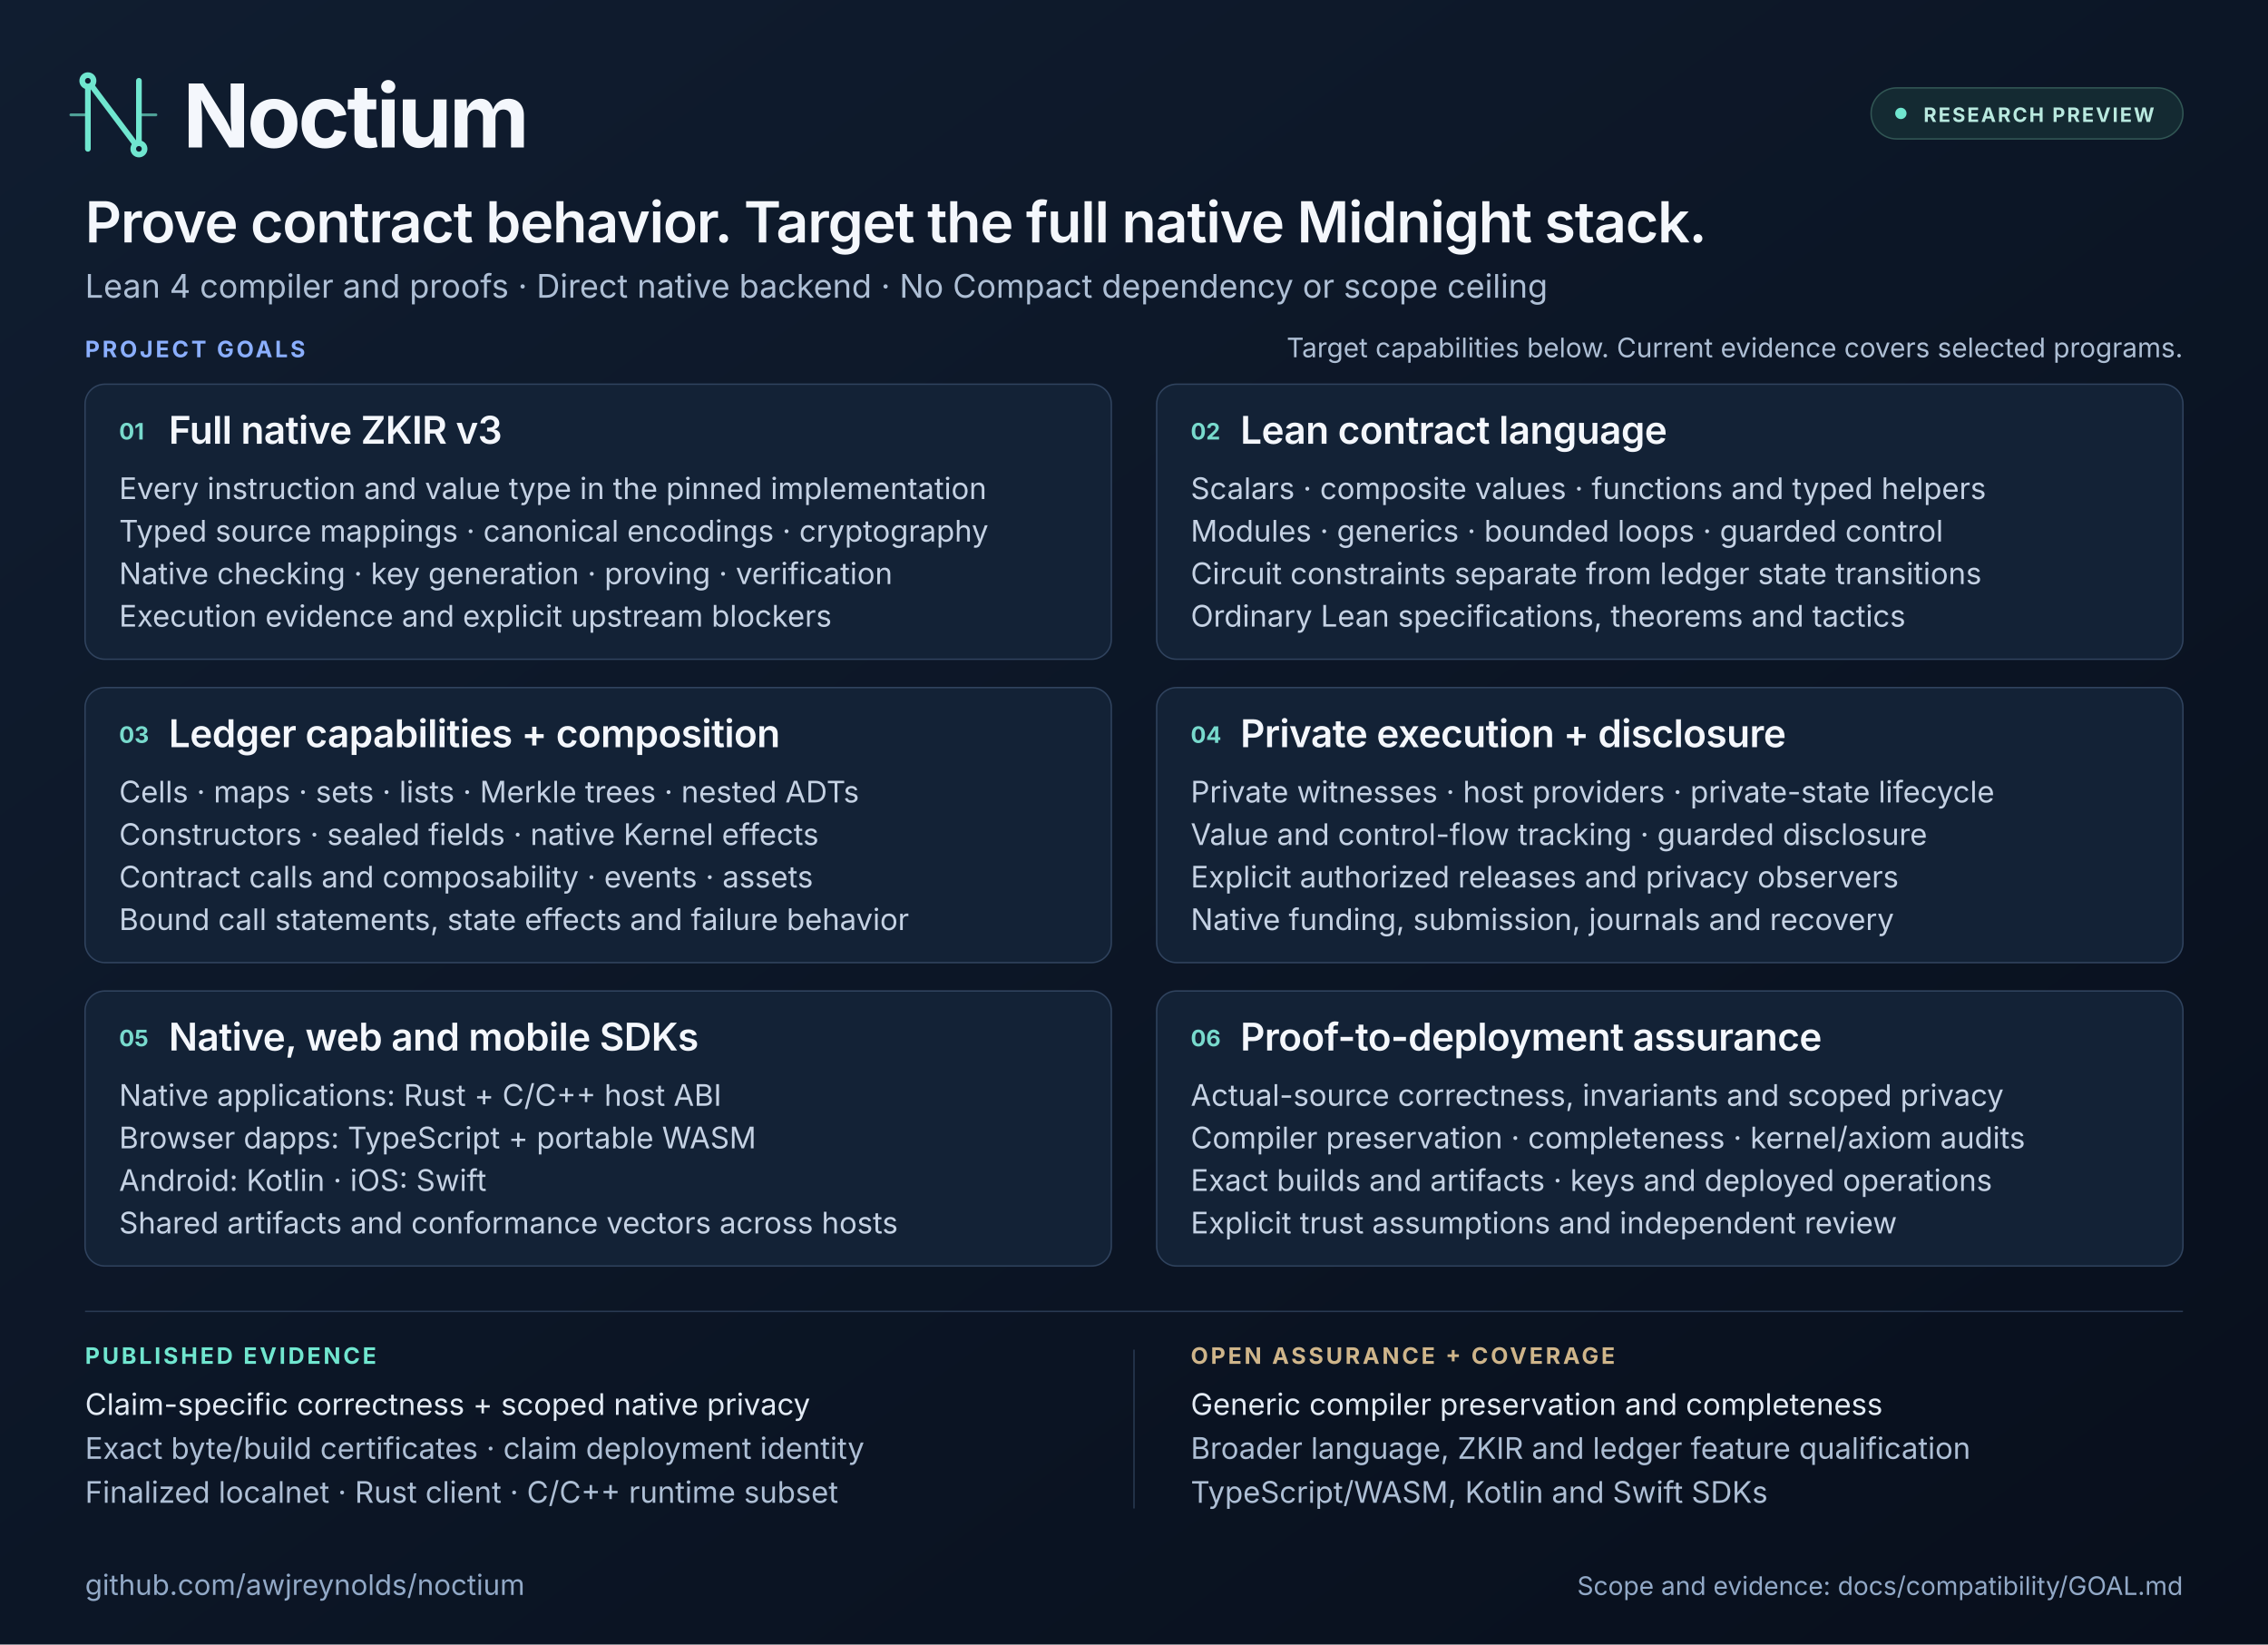
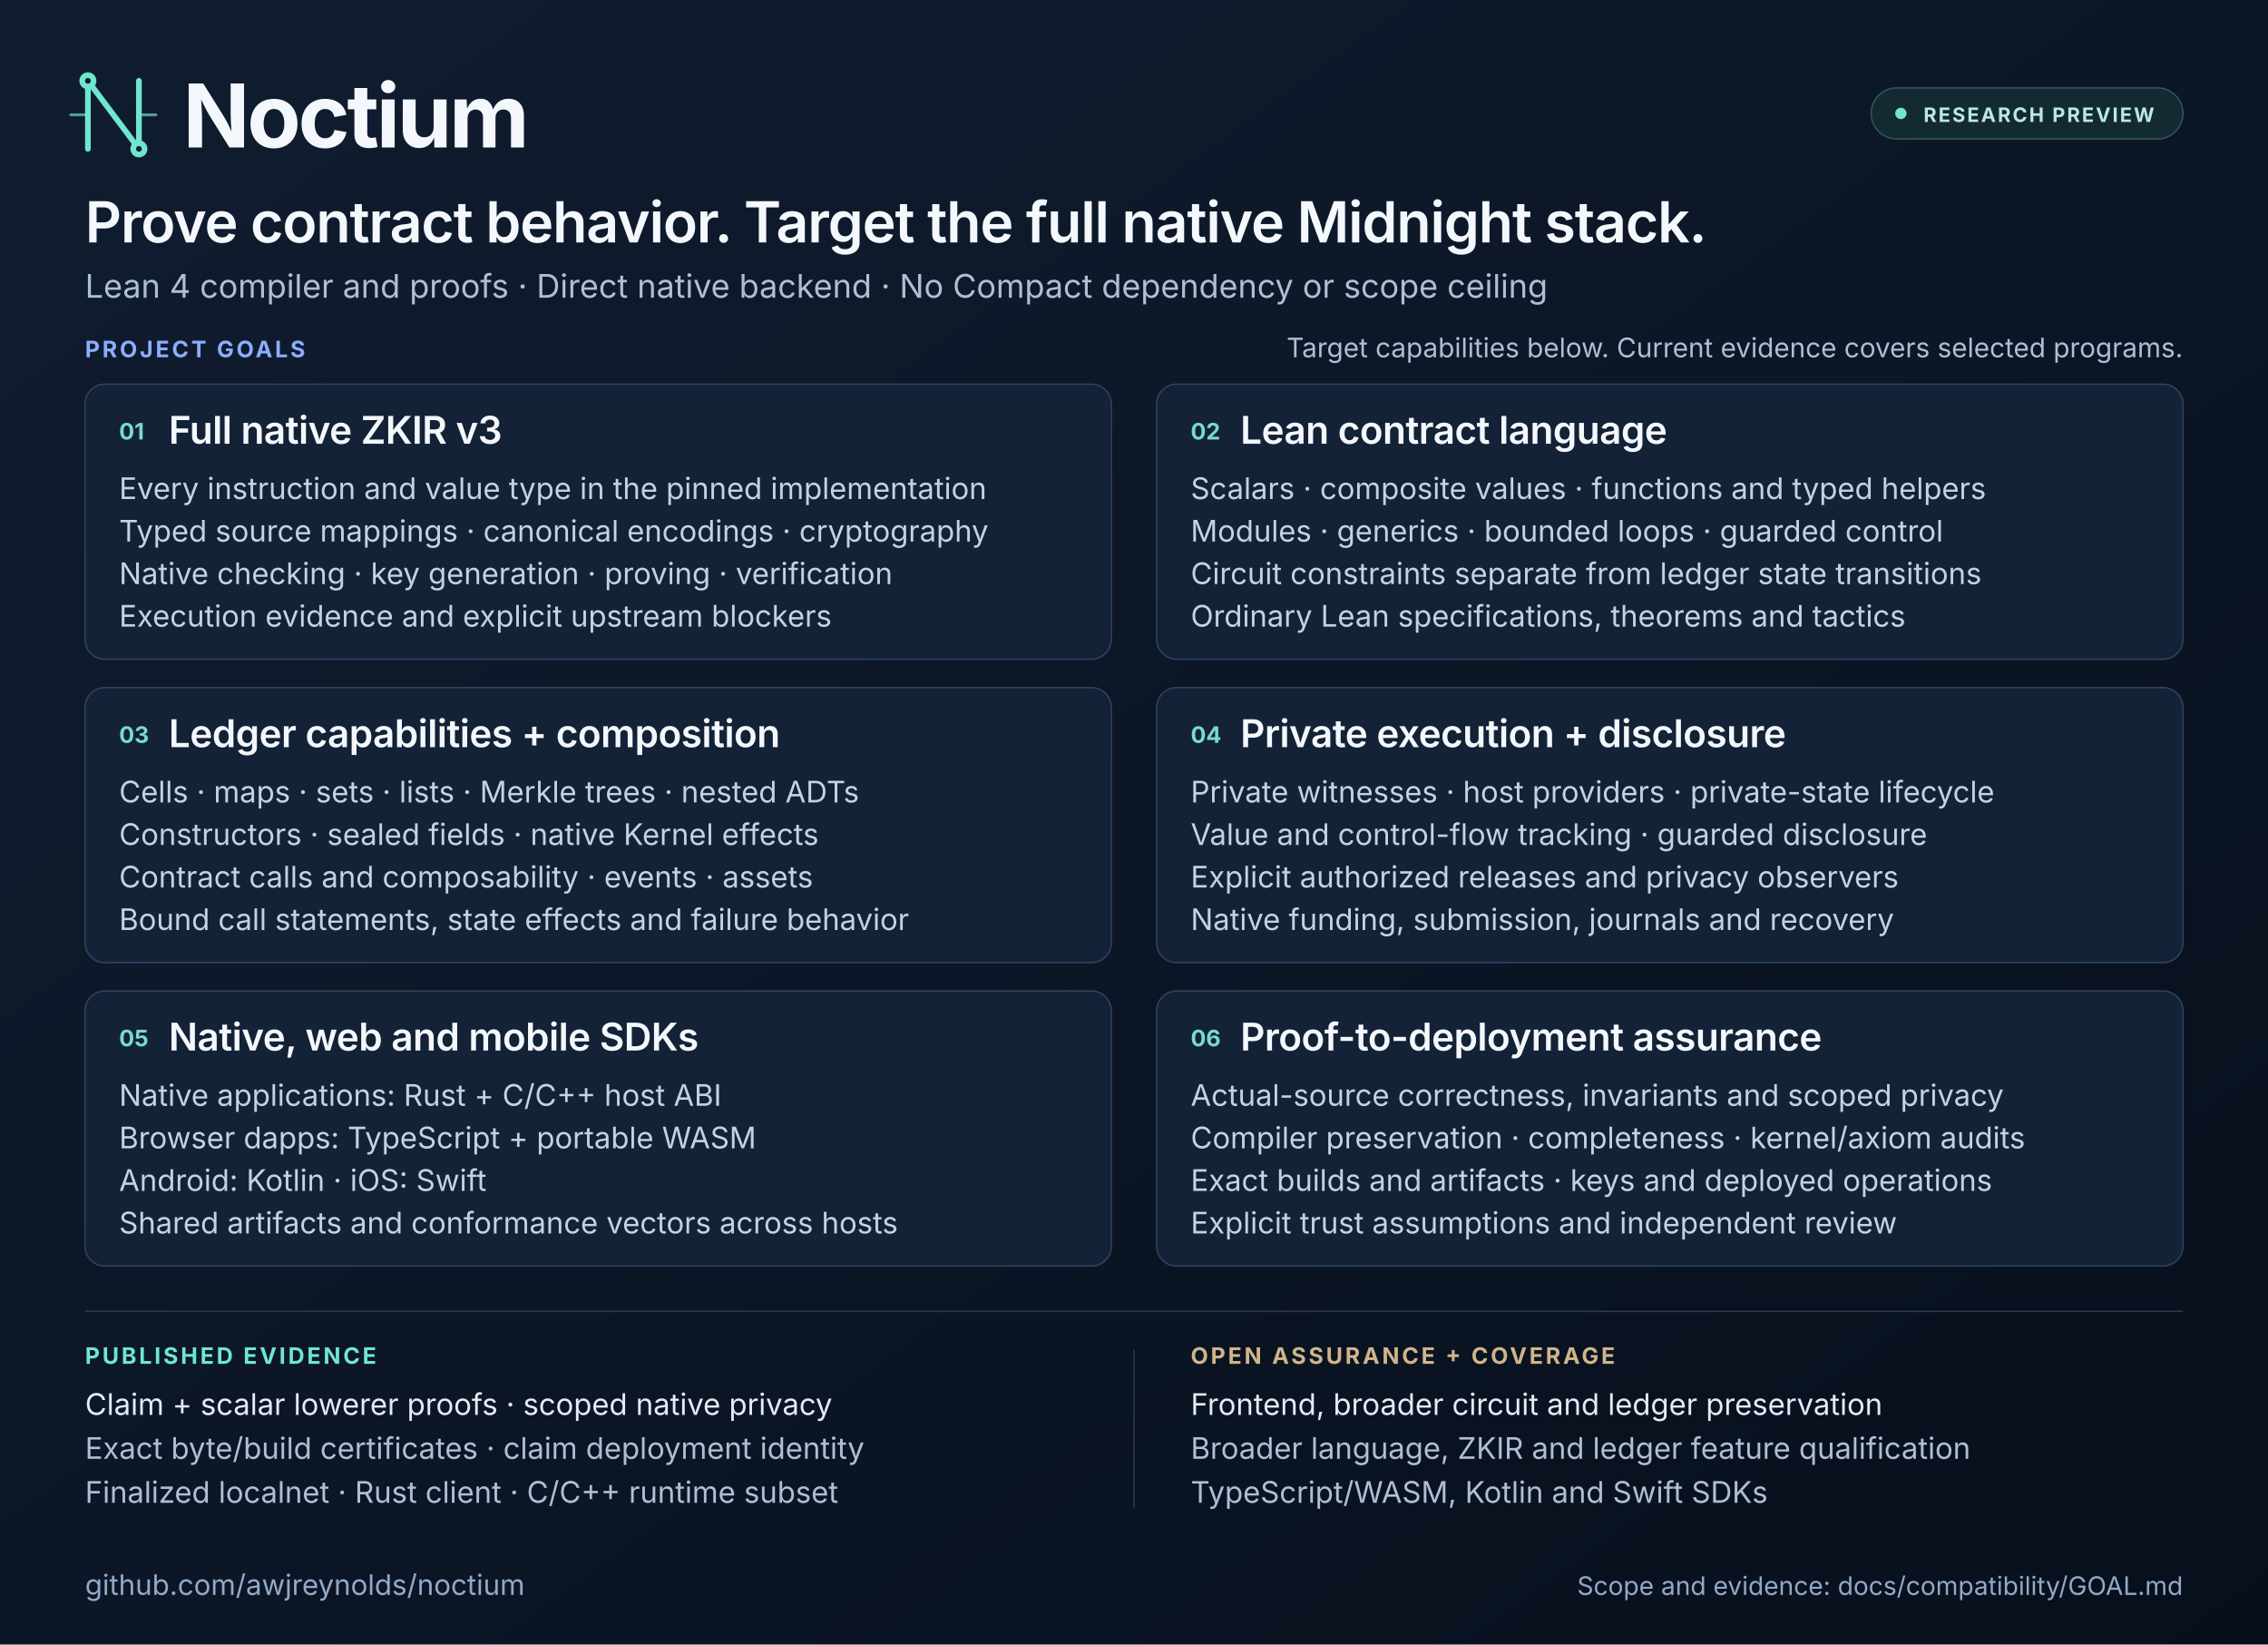
<svg xmlns="http://www.w3.org/2000/svg" width="1600" height="1160" viewBox="0 0 1600 1160" role="img" aria-labelledby="title description">
  <defs>
    <linearGradient id="background" x1="0" y1="0" x2="1" y2="1">
      <stop offset="0" stop-color="#101D30" />
      <stop offset="1" stop-color="#080F1C" />
    </linearGradient>
    <linearGradient id="accent" x1="0" y1="0" x2="1" y2="0">
      <stop offset="0" stop-color="#70E6CF" />
      <stop offset="1" stop-color="#8BAFFF" />
    </linearGradient>
  </defs>
  <rect width="1600" height="1160" fill="url(#background)" />
  <path d="M0 2H1600" stroke="url(#accent)" stroke-width="4" />
  <g stroke="#70E6CF" stroke-width="4" fill="none" stroke-linecap="round" stroke-linejoin="round">
    <path d="M62 105V57L98 105V57" />
    <path d="M50 81H62M98 81H110" stroke-width="2" opacity="0.65" />
    <circle cx="62" cy="57" r="4" fill="#101D30" />
    <circle cx="98" cy="105" r="4" fill="#101D30" />
  </g>
  <g font-family="Inter, Arial, Helvetica, sans-serif">
    <text x="129" y="104" fill="#F4F7FC" font-size="62" font-weight="700" letter-spacing="-2">Noctium</text>
    <rect x="1320" y="62" width="220" height="36" rx="18" fill="#142A32" stroke="#315654" />
    <circle cx="1341" cy="80" r="4" fill="#70E6CF" />
    <text x="1357" y="86" fill="#B9E9DF" font-size="14" font-weight="700" letter-spacing="1.3">RESEARCH PREVIEW</text>
    <text x="60" y="171" fill="#F4F7FC" font-size="40" font-weight="600" letter-spacing="-0.7">Prove contract behavior. Target the full native Midnight stack.</text>
    <text x="60" y="210" fill="#AEBFD5" font-size="23">Lean 4 compiler and proofs · Direct native backend · No Compact dependency or scope ceiling</text>
    <text x="60" y="252" fill="#8BAFFF" font-size="16" font-weight="700" letter-spacing="1.8">PROJECT GOALS</text>
    <text x="1540" y="252" fill="#AEBFD5" font-size="19" text-anchor="end">Target capabilities below. Current evidence covers selected programs.</text>
    <g fill="#132236" stroke="#30435E">
      <rect x="60" y="271" width="724" height="194" rx="14" />
      <rect x="816" y="271" width="724" height="194" rx="14" />
      <rect x="60" y="485" width="724" height="194" rx="14" />
      <rect x="816" y="485" width="724" height="194" rx="14" />
      <rect x="60" y="699" width="724" height="194" rx="14" />
      <rect x="816" y="699" width="724" height="194" rx="14" />
    </g>
    <g fill="#78DACD" font-size="16" font-weight="700">
      <text x="84" y="310">01</text>
      <text x="840" y="310">02</text>
      <text x="84" y="524">03</text>
      <text x="840" y="524">04</text>
      <text x="84" y="738">05</text>
      <text x="840" y="738">06</text>
    </g>
    <g fill="#F4F7FC" font-size="27" font-weight="600" letter-spacing="-0.3">
      <text x="119" y="313">Full native ZKIR v3</text>
      <text x="875" y="313">Lean contract language</text>
      <text x="119" y="527">Ledger capabilities + composition</text>
      <text x="875" y="527">Private execution + disclosure</text>
      <text x="119" y="741">Native, web and mobile SDKs</text>
      <text x="875" y="741">Proof-to-deployment assurance</text>
    </g>
    <g fill="#C5D2E4" font-size="21">
      <text x="84" y="352">Every instruction and value type in the pinned implementation</text>
      <text x="84" y="382">Typed source mappings · canonical encodings · cryptography</text>
      <text x="84" y="412">Native checking · key generation · proving · verification</text>
      <text x="84" y="442">Execution evidence and explicit upstream blockers</text>
      <text x="840" y="352">Scalars · composite values · functions and typed helpers</text>
      <text x="840" y="382">Modules · generics · bounded loops · guarded control</text>
      <text x="840" y="412">Circuit constraints separate from ledger state transitions</text>
      <text x="840" y="442">Ordinary Lean specifications, theorems and tactics</text>
      <text x="84" y="566">Cells · maps · sets · lists · Merkle trees · nested ADTs</text>
      <text x="84" y="596">Constructors · sealed fields · native Kernel effects</text>
      <text x="84" y="626">Contract calls and composability · events · assets</text>
      <text x="84" y="656">Bound call statements, state effects and failure behavior</text>
      <text x="840" y="566">Private witnesses · host providers · private-state lifecycle</text>
      <text x="840" y="596">Value and control-flow tracking · guarded disclosure</text>
      <text x="840" y="626">Explicit authorized releases and privacy observers</text>
      <text x="840" y="656">Native funding, submission, journals and recovery</text>
      <text x="84" y="780">Native applications: Rust + C/C++ host ABI</text>
      <text x="84" y="810">Browser dapps: TypeScript + portable WASM</text>
      <text x="84" y="840">Android: Kotlin · iOS: Swift</text>
      <text x="84" y="870">Shared artifacts and conformance vectors across hosts</text>
      <text x="840" y="780">Actual-source correctness, invariants and scoped privacy</text>
      <text x="840" y="810">Compiler preservation · completeness · kernel/axiom audits</text>
      <text x="840" y="840">Exact builds and artifacts · keys and deployed operations</text>
      <text x="840" y="870">Explicit trust assumptions and independent review</text>
    </g>
    <path d="M60 925H1540" stroke="#293A52" />
    <text x="60" y="962" fill="#70E6CF" font-size="16" font-weight="700" letter-spacing="1.8">PUBLISHED EVIDENCE</text>
-     <text x="60" y="998" fill="#E3EBF5" font-size="21">Claim-specific correctness + scoped native privacy</text>
+     <text x="60" y="998" fill="#E3EBF5" font-size="21">Claim + scalar lowerer proofs · scoped native privacy</text>
    <text x="60" y="1029" fill="#AEBFD5" font-size="21">Exact byte/build certificates · claim deployment identity</text>
    <text x="60" y="1060" fill="#AEBFD5" font-size="21">Finalized localnet · Rust client · C/C++ runtime subset</text>
    <path d="M800 952V1064" stroke="#293A52" />
    <text x="840" y="962" fill="#CFB58A" font-size="16" font-weight="700" letter-spacing="1.8">OPEN ASSURANCE + COVERAGE</text>
-     <text x="840" y="998" fill="#E3EBF5" font-size="21">Generic compiler preservation and completeness</text>
+     <text x="840" y="998" fill="#E3EBF5" font-size="21">Frontend, broader circuit and ledger preservation</text>
    <text x="840" y="1029" fill="#AEBFD5" font-size="21">Broader language, ZKIR and ledger feature qualification</text>
    <text x="840" y="1060" fill="#AEBFD5" font-size="21">TypeScript/WASM, Kotlin and Swift SDKs</text>
    <text x="60" y="1125" fill="#92A9C7" font-size="20">github.com/awjreynolds/noctium</text>
    <text x="1540" y="1125" fill="#92A9C7" font-size="18" text-anchor="end">Scope and evidence: docs/compatibility/GOAL.md</text>
  </g>
</svg>
